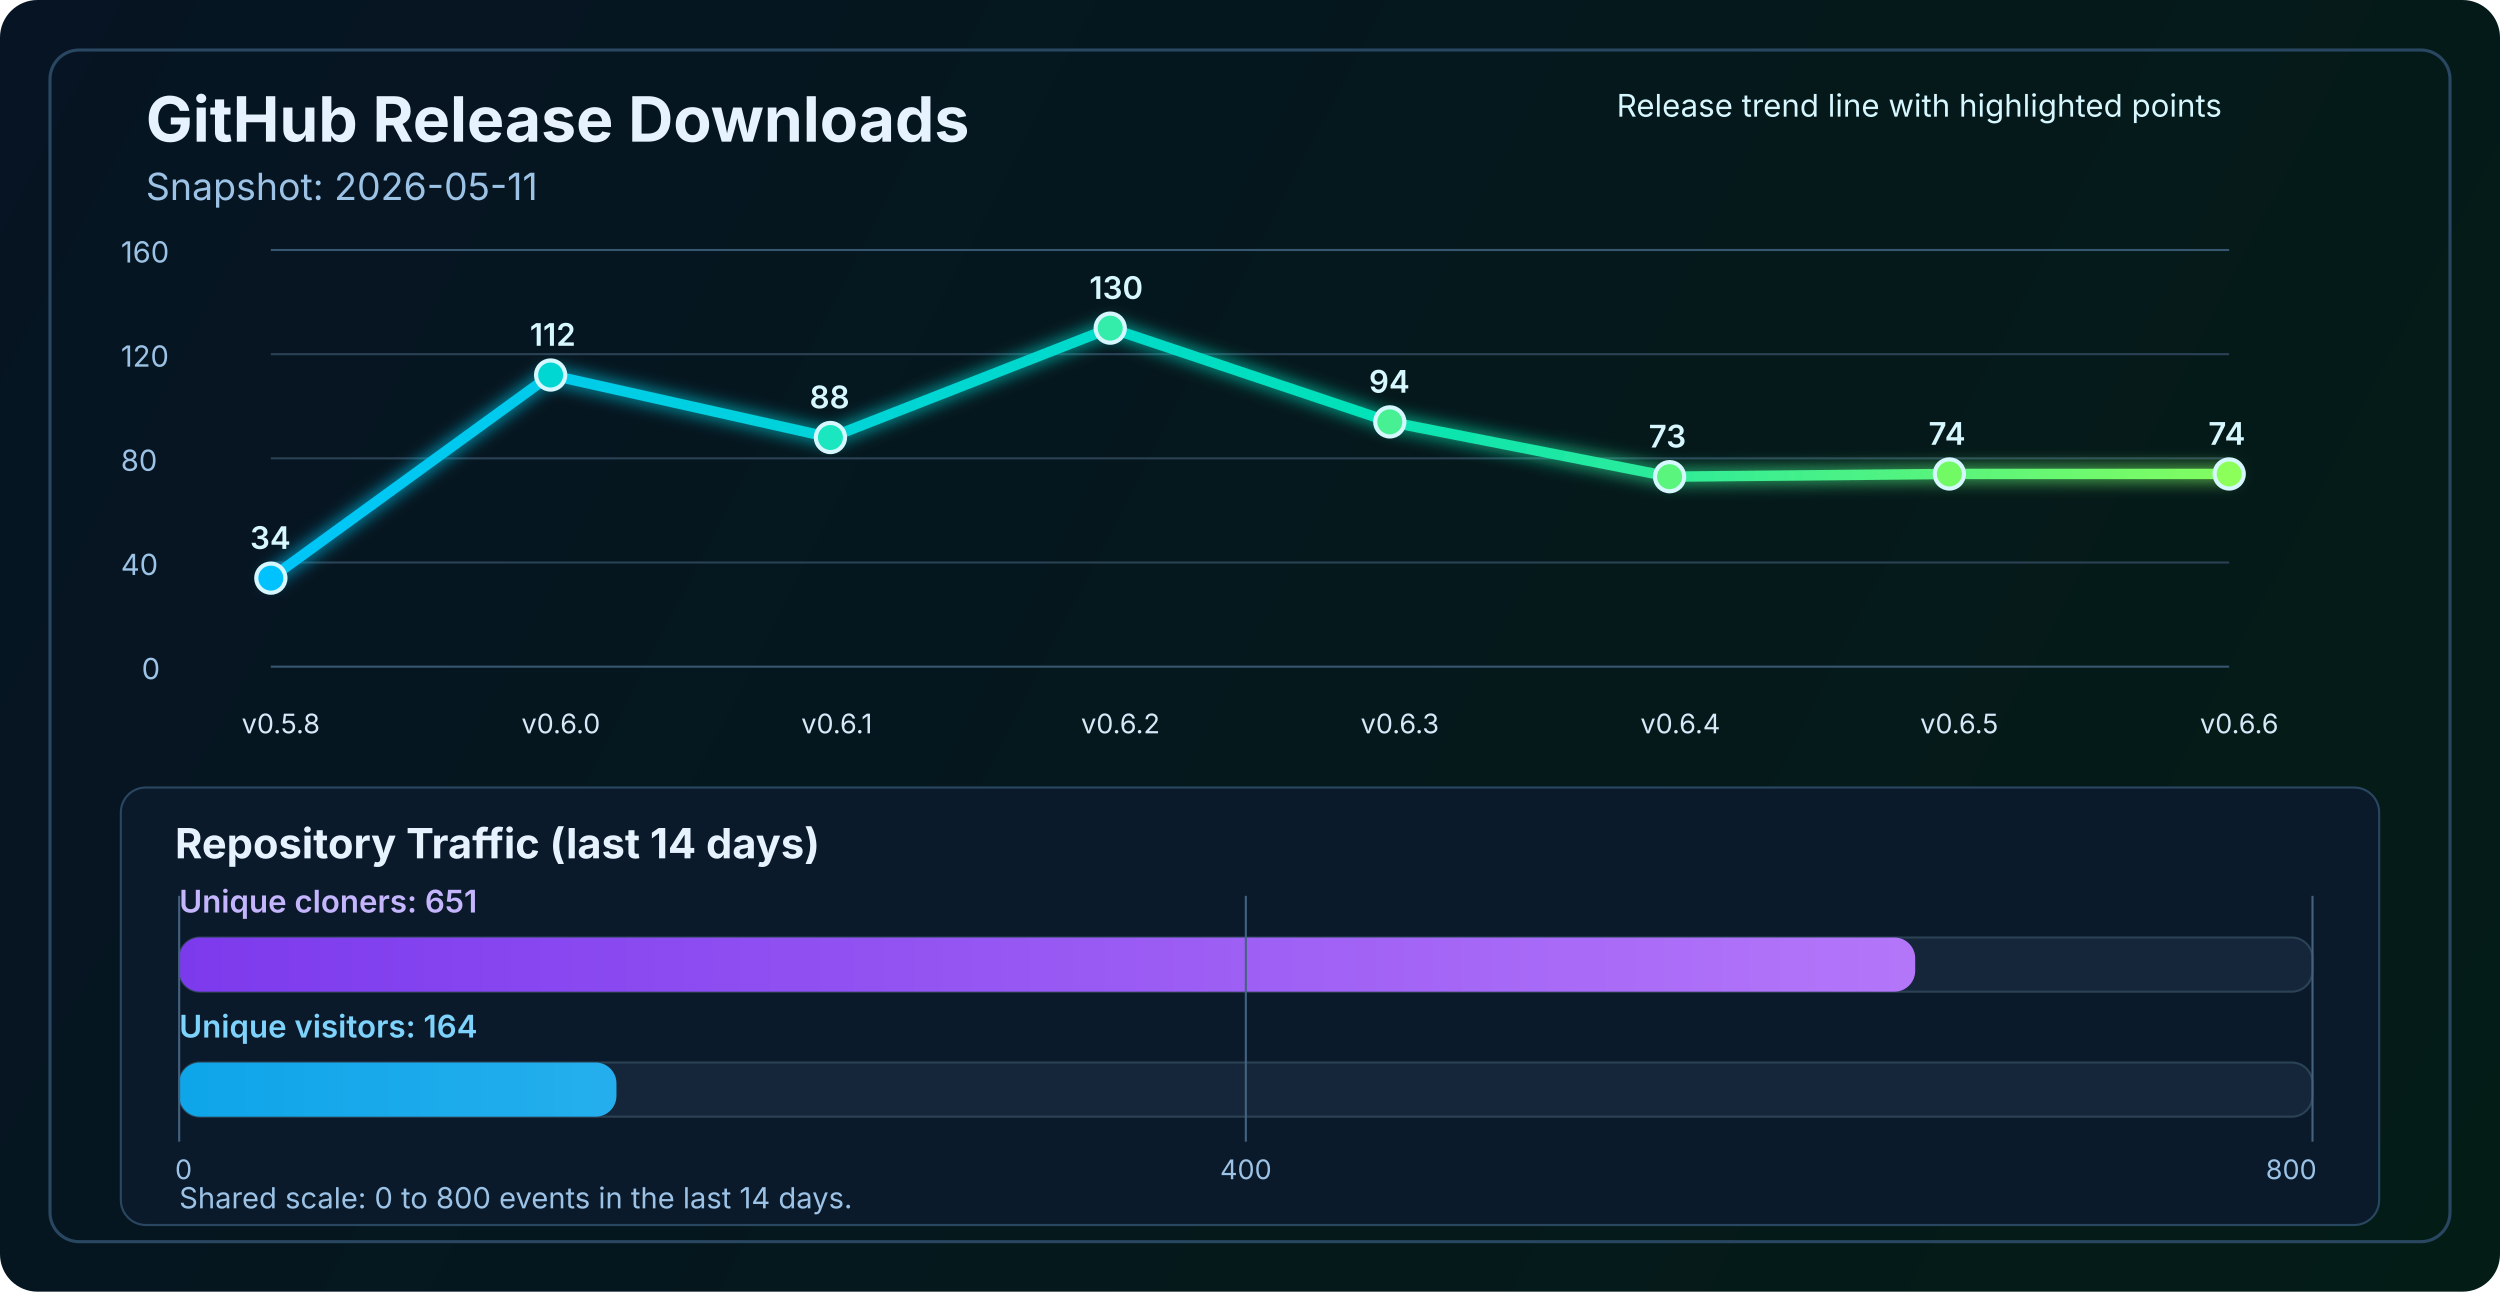
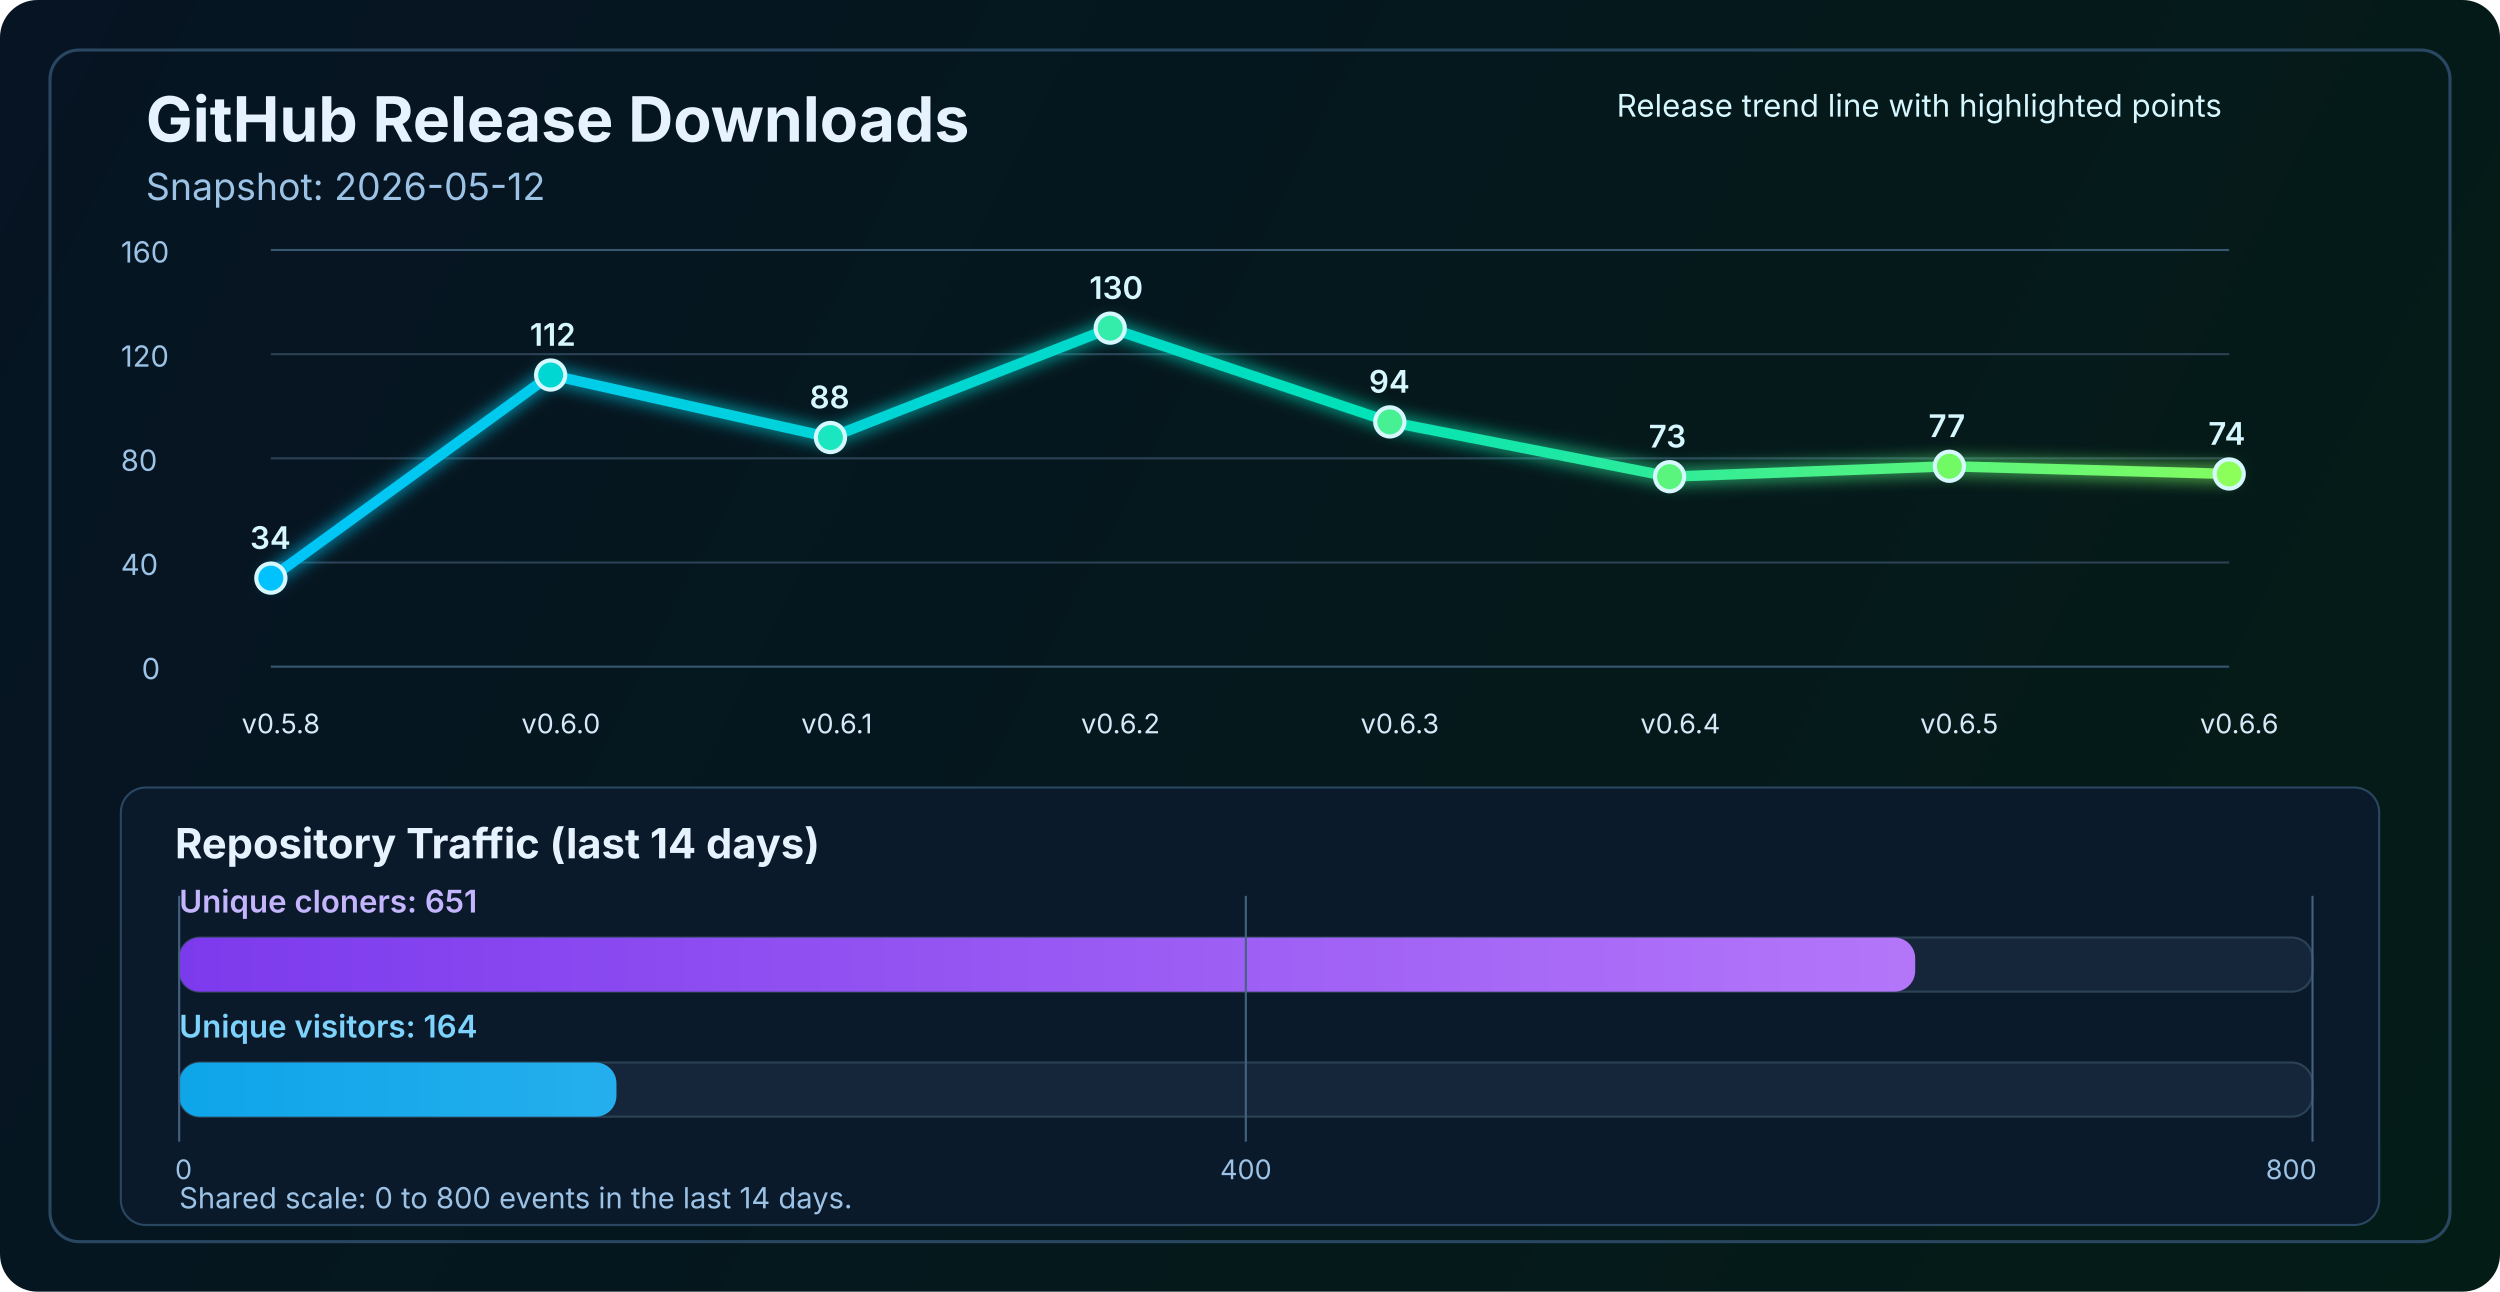
<svg xmlns="http://www.w3.org/2000/svg" width="1200" height="620" viewBox="0 0 1200 620" fill="none" role="img" aria-labelledby="title desc">
  <defs>
    <linearGradient id="bg" x1="0" y1="0" x2="1200" y2="620" gradientUnits="userSpaceOnUse">
      <stop stop-color="#061423" />
      <stop offset="1" stop-color="#041C16" />
    </linearGradient>
    <linearGradient id="line" x1="130" y1="86" x2="1070" y2="340" gradientUnits="userSpaceOnUse">
      <stop stop-color="#00C2FF" />
      <stop offset="0.55" stop-color="#00E2B8" />
      <stop offset="1" stop-color="#8CFF5A" />
    </linearGradient>
    <linearGradient id="cloneFill" x1="86" y1="450" x2="1110" y2="450" gradientUnits="userSpaceOnUse">
      <stop stop-color="#7C3AED" />
      <stop offset="1" stop-color="#C084FC" />
    </linearGradient>
    <linearGradient id="viewFill" x1="86" y1="482" x2="1110" y2="482" gradientUnits="userSpaceOnUse">
      <stop stop-color="#0EA5E9" />
      <stop offset="1" stop-color="#7DD3FC" />
    </linearGradient>
    <filter id="glow" x="-50%" y="-50%" width="200%" height="200%">
      <feGaussianBlur stdDeviation="4" result="blur" />
      <feMerge>
        <feMergeNode in="blur" />
        <feMergeNode in="SourceGraphic" />
      </feMerge>
    </filter>
  </defs>
  <rect width="1200" height="620" rx="18" fill="url(#bg)" />
  <rect x="24" y="24" width="1152" height="572" rx="14" stroke="#2A4762" stroke-width="1.5" />
  <text x="70" y="68" fill="#E6F3FF" font-size="30" font-family="SF Pro Display, -apple-system, BlinkMacSystemFont, Segoe UI, sans-serif" font-weight="700">GitHub Release Downloads</text>
-   <text x="70" y="96" fill="#9CC3E6" font-size="18" font-family="SF Pro Text, -apple-system, BlinkMacSystemFont, Segoe UI, sans-serif">Snapshot: 2026-05-11</text>
+   <text x="70" y="96" fill="#9CC3E6" font-size="18" font-family="SF Pro Text, -apple-system, BlinkMacSystemFont, Segoe UI, sans-serif">Snapshot: 2026-05-12</text>
  <line x1="130" y1="320.0" x2="1070" y2="320.0" stroke="#37566F" stroke-width="1" />
  <line x1="130" y1="270.0" x2="1070" y2="270.0" stroke="#2B4255" stroke-width="1" />
  <line x1="130" y1="220.0" x2="1070" y2="220.0" stroke="#2B4255" stroke-width="1" />
  <line x1="130" y1="170.0" x2="1070" y2="170.0" stroke="#2B4255" stroke-width="1" />
  <line x1="130" y1="120.0" x2="1070" y2="120.0" stroke="#37566F" stroke-width="1" />
  <text x="68" y="326.0" fill="#9CC3E6" font-size="14" font-family="SF Pro Text, -apple-system, BlinkMacSystemFont, Segoe UI, sans-serif">0</text>
  <text x="58" y="276.0" fill="#9CC3E6" font-size="14" font-family="SF Pro Text, -apple-system, BlinkMacSystemFont, Segoe UI, sans-serif">40</text>
  <text x="58" y="226.0" fill="#9CC3E6" font-size="14" font-family="SF Pro Text, -apple-system, BlinkMacSystemFont, Segoe UI, sans-serif">80</text>
  <text x="58" y="176.0" fill="#9CC3E6" font-size="14" font-family="SF Pro Text, -apple-system, BlinkMacSystemFont, Segoe UI, sans-serif">120</text>
  <text x="58" y="126.0" fill="#9CC3E6" font-size="14" font-family="SF Pro Text, -apple-system, BlinkMacSystemFont, Segoe UI, sans-serif">160</text>
-   <polyline points="130.0,277.5 264.3,180.0 398.6,210.0 532.9,157.5 667.1,202.5 801.4,228.8 935.7,227.5 1070.0,227.5" fill="none" stroke="url(#line)" stroke-width="5" stroke-linecap="round" stroke-linejoin="round" filter="url(#glow)" />
+   <polyline points="130.0,277.5 264.3,180.0 398.6,210.0 532.9,157.5 667.1,202.5 801.4,228.8 935.7,223.8 1070.0,227.5" fill="none" stroke="url(#line)" stroke-width="5" stroke-linecap="round" stroke-linejoin="round" filter="url(#glow)" />
  <circle cx="130.0" cy="277.5" r="7" fill="#00C2FF" stroke="#D7F7FF" stroke-width="2" />
  <circle cx="264.3" cy="180.0" r="7" fill="#00D7D2" stroke="#D7F7FF" stroke-width="2" />
  <circle cx="398.6" cy="210.0" r="7" fill="#1AE7C0" stroke="#D7F7FF" stroke-width="2" />
  <circle cx="532.9" cy="157.5" r="7" fill="#34EDAA" stroke="#D7F7FF" stroke-width="2" />
  <circle cx="667.1" cy="202.5" r="7" fill="#47F193" stroke="#D7F7FF" stroke-width="2" />
  <circle cx="801.4" cy="228.8" r="7" fill="#5AF57D" stroke="#D7F7FF" stroke-width="2" />
-   <circle cx="935.7" cy="227.5" r="7" fill="#72FA64" stroke="#D7F7FF" stroke-width="2" />
+   <circle cx="935.7" cy="223.8" r="7" fill="#72FA64" stroke="#D7F7FF" stroke-width="2" />
  <circle cx="1070.0" cy="227.5" r="7" fill="#8CFF5A" stroke="#D7F7FF" stroke-width="2" />
  <text x="116.0" y="352" fill="#D7E8F8" font-size="13" font-family="SF Pro Text, -apple-system, BlinkMacSystemFont, Segoe UI, sans-serif">v0.5.8</text>
  <text x="250.3" y="352" fill="#D7E8F8" font-size="13" font-family="SF Pro Text, -apple-system, BlinkMacSystemFont, Segoe UI, sans-serif">v0.6.0</text>
  <text x="384.6" y="352" fill="#D7E8F8" font-size="13" font-family="SF Pro Text, -apple-system, BlinkMacSystemFont, Segoe UI, sans-serif">v0.6.1</text>
  <text x="518.9" y="352" fill="#D7E8F8" font-size="13" font-family="SF Pro Text, -apple-system, BlinkMacSystemFont, Segoe UI, sans-serif">v0.6.2</text>
  <text x="653.1" y="352" fill="#D7E8F8" font-size="13" font-family="SF Pro Text, -apple-system, BlinkMacSystemFont, Segoe UI, sans-serif">v0.6.3</text>
  <text x="787.4" y="352" fill="#D7E8F8" font-size="13" font-family="SF Pro Text, -apple-system, BlinkMacSystemFont, Segoe UI, sans-serif">v0.6.4</text>
  <text x="921.7" y="352" fill="#D7E8F8" font-size="13" font-family="SF Pro Text, -apple-system, BlinkMacSystemFont, Segoe UI, sans-serif">v0.6.5</text>
  <text x="1056.0" y="352" fill="#D7E8F8" font-size="13" font-family="SF Pro Text, -apple-system, BlinkMacSystemFont, Segoe UI, sans-serif">v0.6.6</text>
  <text x="120.0" y="263.5" fill="#D7F7FF" font-size="15" font-family="SF Pro Text, -apple-system, BlinkMacSystemFont, Segoe UI, sans-serif" font-weight="600">34</text>
  <text x="254.3" y="166.0" fill="#D7F7FF" font-size="15" font-family="SF Pro Text, -apple-system, BlinkMacSystemFont, Segoe UI, sans-serif" font-weight="600">112</text>
  <text x="388.6" y="196.0" fill="#D7F7FF" font-size="15" font-family="SF Pro Text, -apple-system, BlinkMacSystemFont, Segoe UI, sans-serif" font-weight="600">88</text>
  <text x="522.9" y="143.5" fill="#D7F7FF" font-size="15" font-family="SF Pro Text, -apple-system, BlinkMacSystemFont, Segoe UI, sans-serif" font-weight="600">130</text>
  <text x="657.1" y="188.5" fill="#D7F7FF" font-size="15" font-family="SF Pro Text, -apple-system, BlinkMacSystemFont, Segoe UI, sans-serif" font-weight="600">94</text>
  <text x="791.4" y="214.8" fill="#D7F7FF" font-size="15" font-family="SF Pro Text, -apple-system, BlinkMacSystemFont, Segoe UI, sans-serif" font-weight="600">73</text>
-   <text x="925.7" y="213.5" fill="#D7F7FF" font-size="15" font-family="SF Pro Text, -apple-system, BlinkMacSystemFont, Segoe UI, sans-serif" font-weight="600">74</text>
+   <text x="925.7" y="209.8" fill="#D7F7FF" font-size="15" font-family="SF Pro Text, -apple-system, BlinkMacSystemFont, Segoe UI, sans-serif" font-weight="600">77</text>
  <text x="1060.0" y="213.5" fill="#D7F7FF" font-size="15" font-family="SF Pro Text, -apple-system, BlinkMacSystemFont, Segoe UI, sans-serif" font-weight="600">74</text>
  <text x="776" y="56" fill="#D7F7FF" font-size="15" font-family="SF Pro Text, -apple-system, BlinkMacSystemFont, Segoe UI, sans-serif">Release trend line with highlighted points</text>
  <rect x="58" y="378" width="1084" height="210" rx="12" fill="#0A1A2B" stroke="#2A4762" stroke-width="1" />
  <text x="84" y="412" fill="#E6F3FF" font-size="20" font-family="SF Pro Text, -apple-system, BlinkMacSystemFont, Segoe UI, sans-serif" font-weight="700">Repository Traffic (last 14 days)</text>
  <text x="86" y="438" fill="#C4B5FD" font-size="15" font-family="SF Pro Text, -apple-system, BlinkMacSystemFont, Segoe UI, sans-serif" font-weight="600">Unique cloners: 651</text>
  <rect x="86" y="450" width="1024" height="26" rx="10" fill="#15263A" stroke="#2B4255" stroke-width="1" />
  <rect x="86" y="450" width="833.3" height="26" rx="10" fill="url(#cloneFill)" />
  <text x="86" y="498" fill="#7DD3FC" font-size="15" font-family="SF Pro Text, -apple-system, BlinkMacSystemFont, Segoe UI, sans-serif" font-weight="600">Unique visitors: 164</text>
  <rect x="86" y="510" width="1024" height="26" rx="10" fill="#15263A" stroke="#2B4255" stroke-width="1" />
  <rect x="86" y="510" width="209.9" height="26" rx="10" fill="url(#viewFill)" />
  <line x1="86" y1="430" x2="86" y2="548" stroke="#436280" stroke-width="1" />
  <line x1="598.0" y1="430" x2="598.0" y2="548" stroke="#436280" stroke-width="1" />
  <line x1="1110" y1="430" x2="1110" y2="548" stroke="#436280" stroke-width="1" />
  <text x="84" y="566" text-anchor="start" fill="#9CC3E6" font-size="13" font-family="SF Pro Text, -apple-system, BlinkMacSystemFont, Segoe UI, sans-serif">0</text>
  <text x="598.0" y="566" text-anchor="middle" fill="#9CC3E6" font-size="13" font-family="SF Pro Text, -apple-system, BlinkMacSystemFont, Segoe UI, sans-serif">400</text>
  <text x="1112" y="566" text-anchor="end" fill="#9CC3E6" font-size="13" font-family="SF Pro Text, -apple-system, BlinkMacSystemFont, Segoe UI, sans-serif">800</text>
  <text x="86" y="580" fill="#9CC3E6" font-size="14" font-family="SF Pro Text, -apple-system, BlinkMacSystemFont, Segoe UI, sans-serif">Shared scale: 0 to 800 events in the last 14 days.</text>
</svg>
